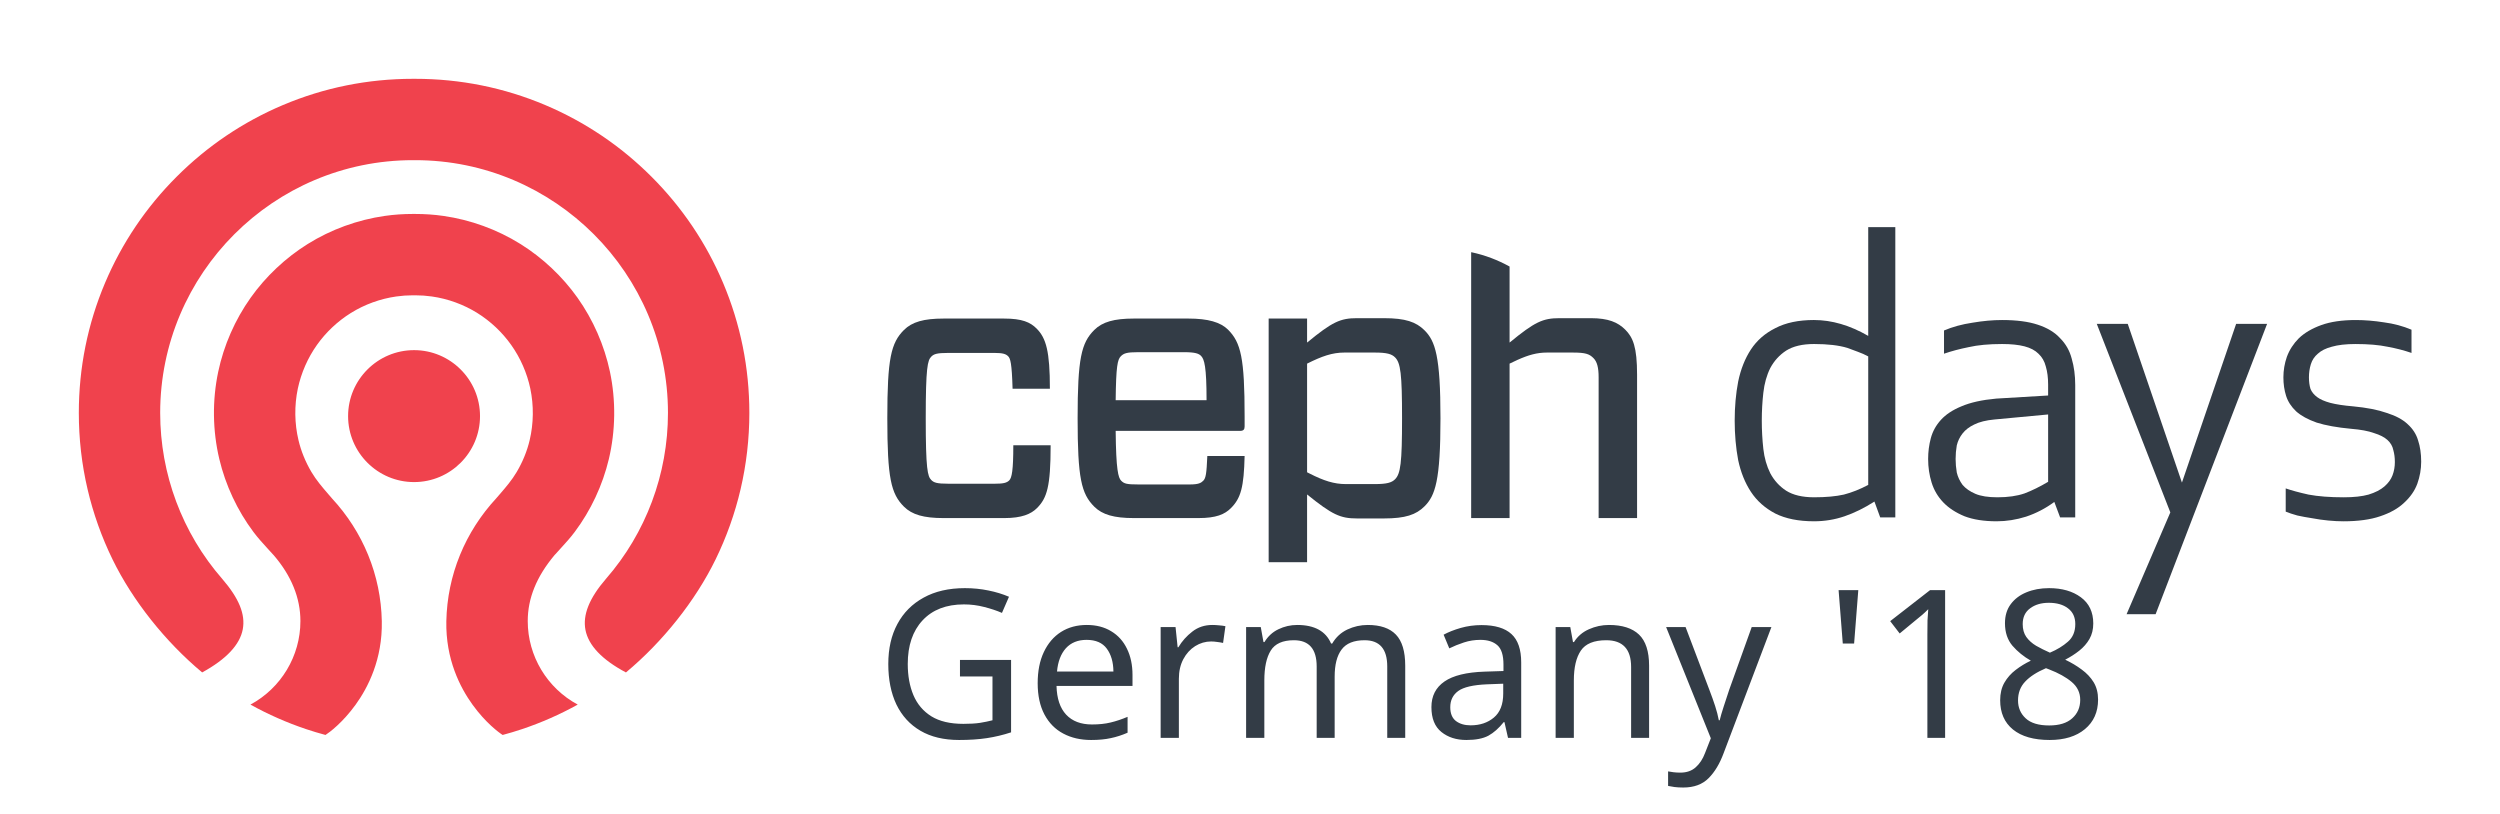
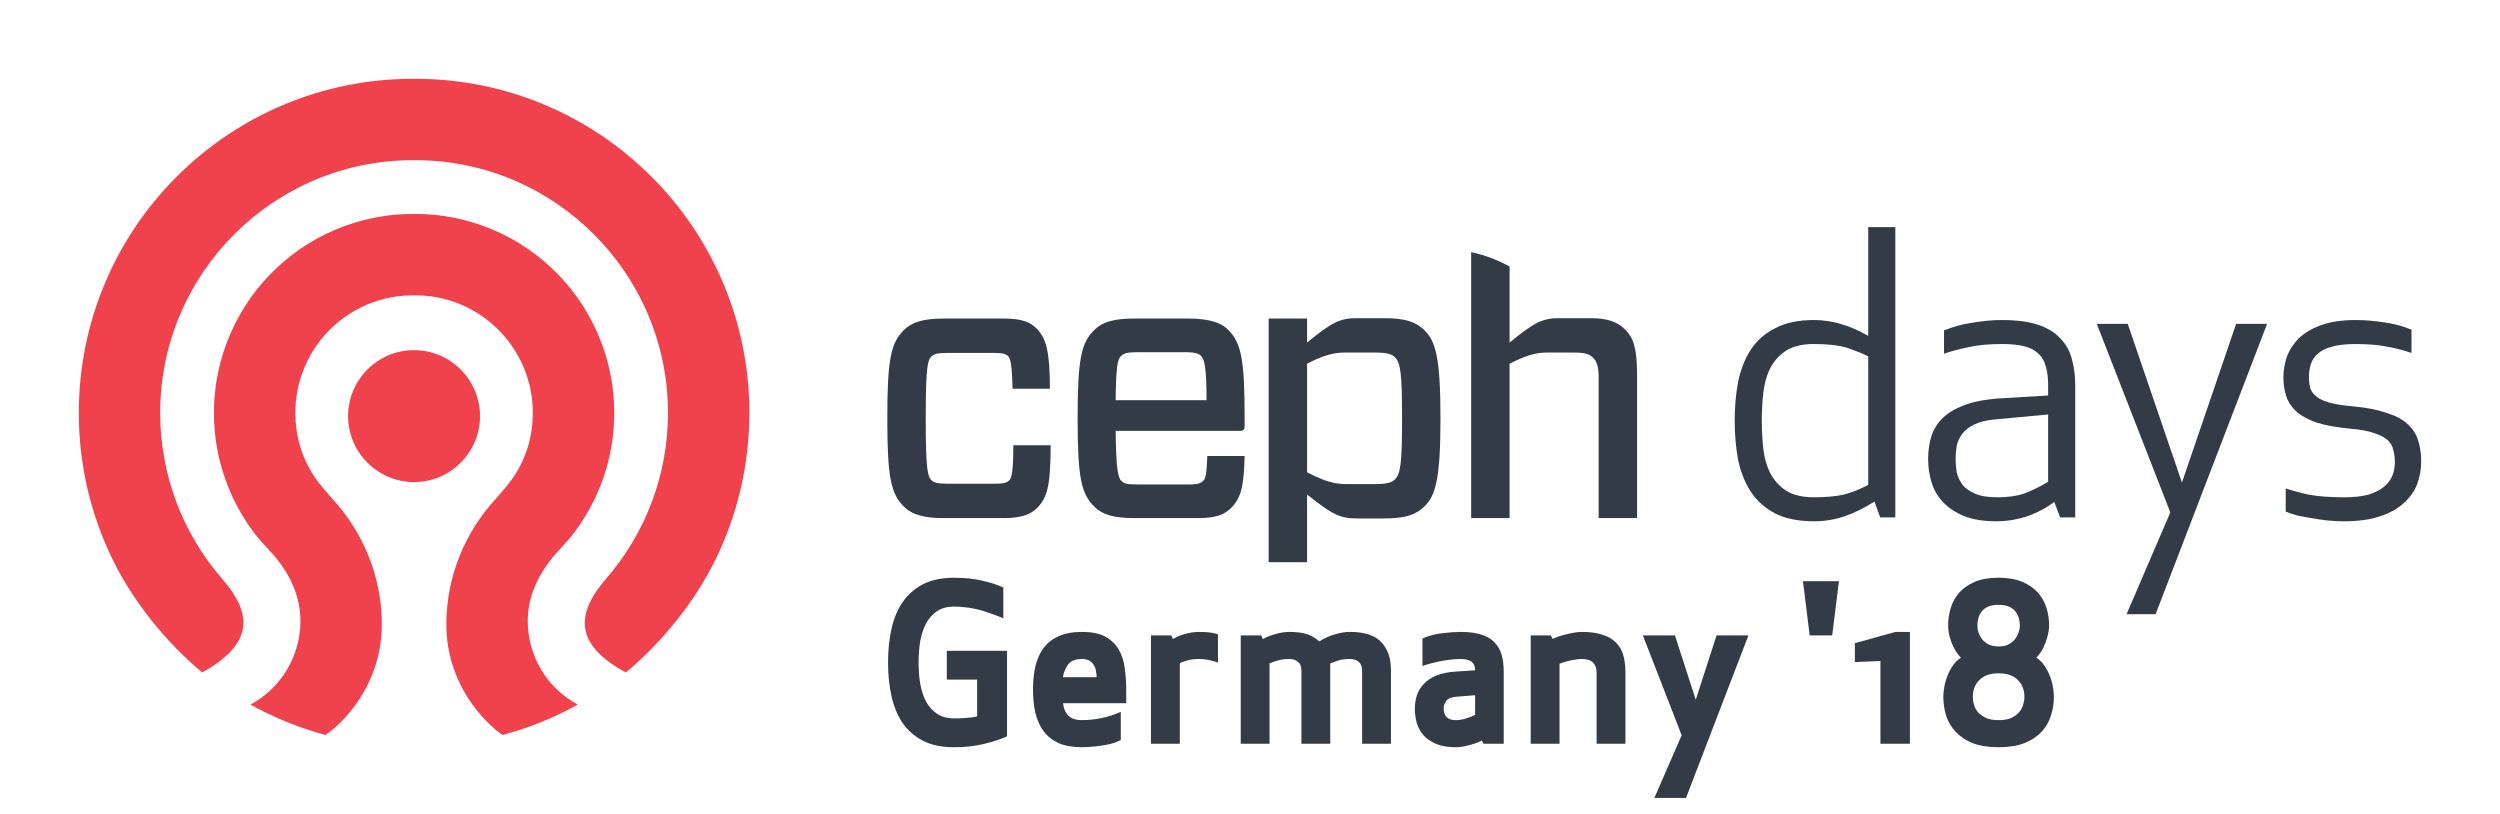
- <svg xmlns="http://www.w3.org/2000/svg" viewBox="0 0 317.19 103.249" height="110.132" width="338.336" version="1.1" id="svg2">
+ <svg xmlns="http://www.w3.org/2000/svg" id="svg2" version="1.1" width="338.336" height="110.132" viewBox="0 0 317.19 103.249">
  <defs id="defs6" />
-   <g transform="translate(-26.85185,-0.04595135)" id="g4216">
-     <g transform="matrix(0.4687262,0,0,0.4687262,89.2963,31.79146)" id="g4232">
-       <g transform="matrix(1.264528,0,0,1.264528,-331.8705,-100.7119)" id="g7238">
-         <path d="m 381.991,121.402 c 0,8.86 -0.793,11.31 -2.928,13.448 -1.265,1.265 -3.244,2.134 -6.963,2.134 h -13.05 c -4.192,0 -6.721,-0.712 -8.463,-2.45 -2.766,-2.77 -3.557,-6.092 -3.557,-18.904 0,-12.813 0.791,-16.137 3.557,-18.904 1.743,-1.74 4.271,-2.45 8.463,-2.45 h 12.974 c 3.873,0 5.612,0.788 6.958,2.135 2.055,2.055 2.849,4.903 2.849,12.889 h -7.987 c -0.16,-5.536 -0.476,-6.483 -0.952,-6.958 -0.476,-0.474 -1.107,-0.711 -2.926,-0.711 h -9.887 c -2.451,0 -3.084,0.238 -3.636,0.791 -0.791,0.789 -1.188,2.292 -1.188,13.209 0,10.913 0.396,12.416 1.188,13.207 0.553,0.554 1.186,0.791 3.636,0.791 h 9.964 c 1.742,0 2.536,-0.158 3.085,-0.711 0.555,-0.555 0.872,-2.138 0.872,-7.515 h 7.991" id="path3049-5" style="fill:#333c46;fill-opacity:1;fill-rule:nonzero;stroke:none" />
-         <path d="m 395.911,111.752 h 19.456 c 0,-7.196 -0.476,-8.779 -1.184,-9.491 -0.478,-0.474 -1.188,-0.789 -3.638,-0.789 h -9.811 c -2.451,0 -3.084,0.237 -3.717,0.869 -0.712,0.714 -1.025,2.134 -1.106,9.411 z m 0,6.566 c 0.081,8.382 0.552,10.043 1.188,10.676 0.634,0.634 1.185,0.792 3.636,0.792 h 11.073 c 1.821,0 2.375,-0.317 2.851,-0.792 0.55,-0.554 0.708,-1.502 0.87,-5.299 h 7.985 c -0.157,6.643 -0.791,9.016 -2.928,11.154 -1.343,1.345 -3.162,2.134 -6.958,2.134 h -13.841 c -4.193,0 -6.724,-0.712 -8.464,-2.45 -2.77,-2.77 -3.557,-6.092 -3.557,-18.904 0,-12.813 0.786,-16.137 3.557,-18.904 1.74,-1.74 4.271,-2.45 8.464,-2.45 h 11.705 c 4.194,0 6.881,0.788 8.466,2.37 2.765,2.768 3.556,6.092 3.556,18.588 v 2.135 c 0,0.63 -0.236,0.949 -0.951,0.949 h -26.653" id="path3051-2" style="fill:#333c46;fill-opacity:1;fill-rule:nonzero;stroke:none" />
-         <path d="m 455.711,128.68 c -0.71,0.711 -1.743,1.027 -4.348,1.027 h -6.173 c -2.532,0 -4.731,-0.714 -7.751,-2.25 -0.184,-0.094 -0.36,-0.181 -0.553,-0.279 v -23.256 c 3.165,-1.581 5.378,-2.371 7.991,-2.371 h 6.487 c 2.605,0 3.638,0.316 4.348,1.027 1.185,1.185 1.502,3.477 1.502,13.051 0,9.573 -0.317,11.863 -1.502,13.05 z m -2.377,-34.488 h -5.769 c -3.562,0 -5.301,0.794 -10.68,5.223 v -5.139 h -8.225 V 146.426 c 2.962,0 8.225,0 8.225,0 v -14.502 c 5.378,4.348 7.118,5.139 10.68,5.139 h 5.769 c 4.592,0 6.885,-0.791 8.704,-2.607 2.292,-2.295 3.401,-5.538 3.401,-18.825 0,-13.289 -1.109,-16.534 -3.401,-18.825 -1.819,-1.819 -4.111,-2.613 -8.704,-2.613" id="path3053-7" style="fill:#333c46;fill-opacity:1;fill-rule:nonzero;stroke:none" />
-         <path d="m 504.989,96.646 c -1.583,-1.583 -3.638,-2.454 -7.356,-2.454 h -6.721 c -3.56,0 -5.299,0.794 -10.68,5.223 V 83.136 c -2.553,-1.401 -5.218,-2.429 -8.166,-3.061 -0.021,0.001 -0.037,0.014 -0.059,0.021 v 56.888 h 8.225 v -33.061 c 0.603,-0.301 1.165,-0.564 1.708,-0.807 2.309,-1.037 4.169,-1.564 6.281,-1.564 h 5.537 c 2.768,0 3.559,0.316 4.429,1.188 0.791,0.79 1.106,2.054 1.106,4.111 v 30.134 h 8.23 v -30.687 c 0,-5.933 -0.873,-7.989 -2.534,-9.65" id="path3055-0" style="fill:#333c46;fill-opacity:1;fill-rule:nonzero;stroke:none" />
-         <g id="text4224" style="font-style:normal;font-weight:normal;font-size:82.853px;line-height:125%;font-family:sans-serif;letter-spacing:0px;word-spacing:0px;fill:#333c46;fill-opacity:1;stroke:none;stroke-width:1px;stroke-linecap:butt;stroke-linejoin:miter;stroke-opacity:1">
-           <path id="path4143" style="font-style:normal;font-variant:normal;font-weight:500;font-stretch:normal;font-family:'Apex Sans Book';-inkscape-font-specification:'Apex Sans Book, Medium';letter-spacing:-4.943px;fill:#333c46;fill-opacity:1" d="m 552.528,100.553 q -2.734,-0.829 -7.125,-0.829 -3.728,0 -5.965,1.409 -2.154,1.409 -3.397,3.728 -1.16,2.32 -1.491,5.303 -0.331,2.9 -0.331,5.965 0,3.066 0.331,6.048 0.331,2.9 1.491,5.22 1.243,2.32 3.397,3.728 2.237,1.409 5.965,1.409 3.811,0 6.38,-0.58 2.568,-0.663 5.22,-2.071 v -27.507 q -1.077,-0.58 -2.237,-0.994 -1.077,-0.414 -2.237,-0.829 z m -7.125,-5.965 q 5.717,0 11.599,3.397 V 74.703 h 5.8 v 62.14 h -3.231 l -1.243,-3.397 q -3.231,2.071 -6.38,3.148 -3.148,1.077 -6.545,1.077 -4.971,0 -8.285,-1.657 -3.314,-1.74 -5.22,-4.64 -1.906,-2.9 -2.734,-6.794 -0.746,-3.977 -0.746,-8.451 0,-4.474 0.746,-8.368 0.829,-3.977 2.734,-6.877 1.906,-2.9 5.22,-4.557 3.314,-1.74 8.285,-1.74 z" />
-           <path id="path4145" style="font-style:normal;font-variant:normal;font-weight:500;font-stretch:normal;font-family:'Apex Sans Book';-inkscape-font-specification:'Apex Sans Book, Medium';letter-spacing:-4.943px;fill:#333c46;fill-opacity:1" d="m 583.995,115.881 q -2.651,0.249 -4.308,1.077 -1.574,0.746 -2.486,1.906 -0.911,1.16 -1.243,2.568 -0.249,1.409 -0.249,2.9 0,1.409 0.249,2.9 0.331,1.409 1.243,2.651 0.994,1.16 2.734,1.906 1.74,0.746 4.723,0.746 3.397,0 5.8,-0.829 2.403,-0.911 5.054,-2.486 v -14.416 z m 11.517,-7.457 q 0,-2.237 -0.497,-3.894 -0.414,-1.657 -1.574,-2.734 -1.077,-1.077 -2.983,-1.574 -1.906,-0.497 -4.805,-0.497 -4.226,0 -7.125,0.663 -2.9,0.58 -5.303,1.409 v -4.971 q 2.734,-1.16 6.048,-1.657 3.397,-0.58 6.38,-0.58 4.64,0 7.622,0.994 3.066,0.994 4.805,2.9 1.823,1.823 2.486,4.391 0.746,2.568 0.746,5.634 v 28.336 h -3.231 l -1.243,-3.314 q -2.817,2.071 -6.048,3.148 -3.148,0.994 -6.297,0.994 -4.06,0 -6.877,-1.077 -2.817,-1.16 -4.557,-2.983 -1.74,-1.823 -2.486,-4.226 -0.746,-2.403 -0.746,-5.054 0,-2.32 0.58,-4.474 0.58,-2.154 2.154,-3.894 1.574,-1.74 4.391,-2.9 2.9,-1.243 7.457,-1.657 l 11.102,-0.663 z" />
-           <path id="path4147" style="font-style:normal;font-variant:normal;font-weight:500;font-stretch:normal;font-family:'Apex Sans Book';-inkscape-font-specification:'Apex Sans Book, Medium';letter-spacing:-4.943px;fill:#333c46;fill-opacity:1" d="m 612.557,95.416 11.599,33.97 11.599,-33.97 h 6.628 L 618.522,157.556 h -6.214 l 9.362,-21.79 -15.742,-40.349 z" />
-           <path id="path4149" style="font-style:normal;font-variant:normal;font-weight:500;font-stretch:normal;font-family:'Apex Sans Book';-inkscape-font-specification:'Apex Sans Book, Medium';letter-spacing:-4.943px;fill:#333c46;fill-opacity:1" d="m 651.341,106.85 q 0,1.409 0.331,2.486 0.414,0.994 1.409,1.74 0.994,0.746 2.817,1.243 1.906,0.497 4.888,0.746 4.391,0.414 7.208,1.409 2.9,0.911 4.474,2.403 1.657,1.491 2.237,3.48 0.663,1.988 0.663,4.557 0,2.403 -0.829,4.723 -0.829,2.237 -2.817,4.06 -1.906,1.823 -5.137,2.9 -3.148,1.077 -7.871,1.077 -1.491,0 -3.231,-0.166 -1.74,-0.166 -3.48,-0.497 -1.657,-0.249 -3.148,-0.58 -1.491,-0.414 -2.486,-0.829 v -4.971 q 1.906,0.663 4.888,1.326 3.066,0.58 7.54,0.58 3.231,0 5.303,-0.58 2.154,-0.663 3.397,-1.74 1.243,-1.077 1.74,-2.403 0.497,-1.326 0.497,-2.817 0,-1.409 -0.331,-2.568 -0.249,-1.243 -1.243,-2.154 -0.994,-0.911 -2.9,-1.491 -1.823,-0.663 -4.888,-0.911 -4.474,-0.414 -7.374,-1.326 -2.817,-0.994 -4.391,-2.403 -1.574,-1.491 -2.154,-3.314 -0.58,-1.823 -0.58,-3.977 0,-2.237 0.746,-4.391 0.829,-2.237 2.568,-3.977 1.823,-1.74 4.805,-2.817 2.983,-1.077 7.374,-1.077 2.9,0 6.048,0.497 3.148,0.414 5.883,1.574 v 4.971 q -2.403,-0.829 -5.137,-1.326 -2.734,-0.58 -6.877,-0.58 -3.066,0 -5.054,0.58 -1.906,0.497 -2.983,1.491 -1.077,0.911 -1.491,2.237 -0.414,1.326 -0.414,2.817 z" />
+   <g id="g898">
+     <g transform="translate(-26.85185,-0.04595135)" id="g4216">
+       <g transform="matrix(0.4687262,0,0,0.4687262,89.2963,31.79146)" id="g4232">
+         <g transform="matrix(1.264528,0,0,1.264528,-331.8705,-100.7119)" id="g7238">
+           <path d="m 381.991,121.402 c 0,8.86 -0.793,11.31 -2.928,13.448 -1.265,1.265 -3.244,2.134 -6.963,2.134 h -13.05 c -4.192,0 -6.721,-0.712 -8.463,-2.45 -2.766,-2.77 -3.557,-6.092 -3.557,-18.904 0,-12.813 0.791,-16.137 3.557,-18.904 1.743,-1.74 4.271,-2.45 8.463,-2.45 h 12.974 c 3.873,0 5.612,0.788 6.958,2.135 2.055,2.055 2.849,4.903 2.849,12.889 h -7.987 c -0.16,-5.536 -0.476,-6.483 -0.952,-6.958 -0.476,-0.474 -1.107,-0.711 -2.926,-0.711 h -9.887 c -2.451,0 -3.084,0.238 -3.636,0.791 -0.791,0.789 -1.188,2.292 -1.188,13.209 0,10.913 0.396,12.416 1.188,13.207 0.553,0.554 1.186,0.791 3.636,0.791 h 9.964 c 1.742,0 2.536,-0.158 3.085,-0.711 0.555,-0.555 0.872,-2.138 0.872,-7.515 h 7.991" id="path3049-5" style="fill:#333c46;fill-opacity:1;fill-rule:nonzero;stroke:none" />
+           <path d="m 395.911,111.752 h 19.456 c 0,-7.196 -0.476,-8.779 -1.184,-9.491 -0.478,-0.474 -1.188,-0.789 -3.638,-0.789 h -9.811 c -2.451,0 -3.084,0.237 -3.717,0.869 -0.712,0.714 -1.025,2.134 -1.106,9.411 z m 0,6.566 c 0.081,8.382 0.552,10.043 1.188,10.676 0.634,0.634 1.185,0.792 3.636,0.792 h 11.073 c 1.821,0 2.375,-0.317 2.851,-0.792 0.55,-0.554 0.708,-1.502 0.87,-5.299 h 7.985 c -0.157,6.643 -0.791,9.016 -2.928,11.154 -1.343,1.345 -3.162,2.134 -6.958,2.134 h -13.841 c -4.193,0 -6.724,-0.712 -8.464,-2.45 -2.77,-2.77 -3.557,-6.092 -3.557,-18.904 0,-12.813 0.786,-16.137 3.557,-18.904 1.74,-1.74 4.271,-2.45 8.464,-2.45 h 11.705 c 4.194,0 6.881,0.788 8.466,2.37 2.765,2.768 3.556,6.092 3.556,18.588 v 2.135 c 0,0.63 -0.236,0.949 -0.951,0.949 h -26.653" id="path3051-2" style="fill:#333c46;fill-opacity:1;fill-rule:nonzero;stroke:none" />
+           <path d="m 455.711,128.68 c -0.71,0.711 -1.743,1.027 -4.348,1.027 h -6.173 c -2.532,0 -4.731,-0.714 -7.751,-2.25 -0.184,-0.094 -0.36,-0.181 -0.553,-0.279 v -23.256 c 3.165,-1.581 5.378,-2.371 7.991,-2.371 h 6.487 c 2.605,0 3.638,0.316 4.348,1.027 1.185,1.185 1.502,3.477 1.502,13.051 0,9.573 -0.317,11.863 -1.502,13.05 z m -2.377,-34.488 h -5.769 c -3.562,0 -5.301,0.794 -10.68,5.223 v -5.139 h -8.225 V 146.426 c 2.962,0 8.225,0 8.225,0 v -14.502 c 5.378,4.348 7.118,5.139 10.68,5.139 h 5.769 c 4.592,0 6.885,-0.791 8.704,-2.607 2.292,-2.295 3.401,-5.538 3.401,-18.825 0,-13.289 -1.109,-16.534 -3.401,-18.825 -1.819,-1.819 -4.111,-2.613 -8.704,-2.613" id="path3053-7" style="fill:#333c46;fill-opacity:1;fill-rule:nonzero;stroke:none" />
+           <path d="m 504.989,96.646 c -1.583,-1.583 -3.638,-2.454 -7.356,-2.454 h -6.721 c -3.56,0 -5.299,0.794 -10.68,5.223 V 83.136 c -2.553,-1.401 -5.218,-2.429 -8.166,-3.061 -0.021,0.001 -0.037,0.014 -0.059,0.021 v 56.888 h 8.225 v -33.061 c 0.603,-0.301 1.165,-0.564 1.708,-0.807 2.309,-1.037 4.169,-1.564 6.281,-1.564 h 5.537 c 2.768,0 3.559,0.316 4.429,1.188 0.791,0.79 1.106,2.054 1.106,4.111 v 30.134 h 8.23 v -30.687 c 0,-5.933 -0.873,-7.989 -2.534,-9.65" id="path3055-0" style="fill:#333c46;fill-opacity:1;fill-rule:nonzero;stroke:none" />
+           <g id="text4224" style="font-style:normal;font-weight:normal;font-size:82.853px;line-height:125%;font-family:sans-serif;letter-spacing:0px;word-spacing:0px;fill:#333c46;fill-opacity:1;stroke:none;stroke-width:1px;stroke-linecap:butt;stroke-linejoin:miter;stroke-opacity:1">
+             <path id="path4143" style="font-style:normal;font-variant:normal;font-weight:500;font-stretch:normal;font-family:'Apex Sans Book';-inkscape-font-specification:'Apex Sans Book, Medium';letter-spacing:-4.943px;fill:#333c46;fill-opacity:1" d="m 552.528,100.553 q -2.734,-0.829 -7.125,-0.829 -3.728,0 -5.965,1.409 -2.154,1.409 -3.397,3.728 -1.16,2.32 -1.491,5.303 -0.331,2.9 -0.331,5.965 0,3.066 0.331,6.048 0.331,2.9 1.491,5.22 1.243,2.32 3.397,3.728 2.237,1.409 5.965,1.409 3.811,0 6.38,-0.58 2.568,-0.663 5.22,-2.071 v -27.507 q -1.077,-0.58 -2.237,-0.994 -1.077,-0.414 -2.237,-0.829 z m -7.125,-5.965 q 5.717,0 11.599,3.397 V 74.703 h 5.8 v 62.14 h -3.231 l -1.243,-3.397 q -3.231,2.071 -6.38,3.148 -3.148,1.077 -6.545,1.077 -4.971,0 -8.285,-1.657 -3.314,-1.74 -5.22,-4.64 -1.906,-2.9 -2.734,-6.794 -0.746,-3.977 -0.746,-8.451 0,-4.474 0.746,-8.368 0.829,-3.977 2.734,-6.877 1.906,-2.9 5.22,-4.557 3.314,-1.74 8.285,-1.74 z" />
+             <path id="path4145" style="font-style:normal;font-variant:normal;font-weight:500;font-stretch:normal;font-family:'Apex Sans Book';-inkscape-font-specification:'Apex Sans Book, Medium';letter-spacing:-4.943px;fill:#333c46;fill-opacity:1" d="m 583.995,115.881 q -2.651,0.249 -4.308,1.077 -1.574,0.746 -2.486,1.906 -0.911,1.16 -1.243,2.568 -0.249,1.409 -0.249,2.9 0,1.409 0.249,2.9 0.331,1.409 1.243,2.651 0.994,1.16 2.734,1.906 1.74,0.746 4.723,0.746 3.397,0 5.8,-0.829 2.403,-0.911 5.054,-2.486 v -14.416 z m 11.517,-7.457 q 0,-2.237 -0.497,-3.894 -0.414,-1.657 -1.574,-2.734 -1.077,-1.077 -2.983,-1.574 -1.906,-0.497 -4.805,-0.497 -4.226,0 -7.125,0.663 -2.9,0.58 -5.303,1.409 v -4.971 q 2.734,-1.16 6.048,-1.657 3.397,-0.58 6.38,-0.58 4.64,0 7.622,0.994 3.066,0.994 4.805,2.9 1.823,1.823 2.486,4.391 0.746,2.568 0.746,5.634 v 28.336 h -3.231 l -1.243,-3.314 q -2.817,2.071 -6.048,3.148 -3.148,0.994 -6.297,0.994 -4.06,0 -6.877,-1.077 -2.817,-1.16 -4.557,-2.983 -1.74,-1.823 -2.486,-4.226 -0.746,-2.403 -0.746,-5.054 0,-2.32 0.58,-4.474 0.58,-2.154 2.154,-3.894 1.574,-1.74 4.391,-2.9 2.9,-1.243 7.457,-1.657 l 11.102,-0.663 z" />
+             <path id="path4147" style="font-style:normal;font-variant:normal;font-weight:500;font-stretch:normal;font-family:'Apex Sans Book';-inkscape-font-specification:'Apex Sans Book, Medium';letter-spacing:-4.943px;fill:#333c46;fill-opacity:1" d="m 612.557,95.416 11.599,33.97 11.599,-33.97 h 6.628 L 618.522,157.556 h -6.214 l 9.362,-21.79 -15.742,-40.349 z" />
+             <path id="path4149" style="font-style:normal;font-variant:normal;font-weight:500;font-stretch:normal;font-family:'Apex Sans Book';-inkscape-font-specification:'Apex Sans Book, Medium';letter-spacing:-4.943px;fill:#333c46;fill-opacity:1" d="m 651.341,106.85 q 0,1.409 0.331,2.486 0.414,0.994 1.409,1.74 0.994,0.746 2.817,1.243 1.906,0.497 4.888,0.746 4.391,0.414 7.208,1.409 2.9,0.911 4.474,2.403 1.657,1.491 2.237,3.48 0.663,1.988 0.663,4.557 0,2.403 -0.829,4.723 -0.829,2.237 -2.817,4.06 -1.906,1.823 -5.137,2.9 -3.148,1.077 -7.871,1.077 -1.491,0 -3.231,-0.166 -1.74,-0.166 -3.48,-0.497 -1.657,-0.249 -3.148,-0.58 -1.491,-0.414 -2.486,-0.829 v -4.971 q 1.906,0.663 4.888,1.326 3.066,0.58 7.54,0.58 3.231,0 5.303,-0.58 2.154,-0.663 3.397,-1.74 1.243,-1.077 1.74,-2.403 0.497,-1.326 0.497,-2.817 0,-1.409 -0.331,-2.568 -0.249,-1.243 -1.243,-2.154 -0.994,-0.911 -2.9,-1.491 -1.823,-0.663 -4.888,-0.911 -4.474,-0.414 -7.374,-1.326 -2.817,-0.994 -4.391,-2.403 -1.574,-1.491 -2.154,-3.314 -0.58,-1.823 -0.58,-3.977 0,-2.237 0.746,-4.391 0.829,-2.237 2.568,-3.977 1.823,-1.74 4.805,-2.817 2.983,-1.077 7.374,-1.077 2.9,0 6.048,0.497 3.148,0.414 5.883,1.574 v 4.971 q -2.403,-0.829 -5.137,-1.326 -2.734,-0.58 -6.877,-0.58 -3.066,0 -5.054,0.58 -1.906,0.497 -2.983,1.491 -1.077,0.911 -1.491,2.237 -0.414,1.326 -0.414,2.817 z" />
+           </g>
        </g>
+         <path id="path3043-5" d="m -21.448,-46.393 c -12.207,0 -24.05,2.39 -35.206,7.108 -10.77,4.557 -20.444,11.076 -28.743,19.382 -8.308,8.301 -14.827,17.975 -19.387,28.741 -4.718,11.159 -7.103,23.011 -7.103,35.212 0,6.971 0.789,13.919 2.368,20.653 1.533,6.552 3.807,12.944 6.761,18.996 5.446,11.151 14.275,22.269 24.259,30.59 6.512,-3.56 10.206,-7.484 10.991,-11.683 0.756,-4.033 -1.014,-8.376 -5.575,-13.657 -10.822,-12.416 -16.781,-28.358 -16.781,-44.9 0,-37.723 30.687,-68.421 68.416,-68.421 0.064,0 0.311,0.005 0.311,0.005 0,0 0.242,-0.005 0.303,-0.005 37.727,0 68.418,30.698 68.418,68.421 0,16.542 -5.958,32.484 -16.776,44.895 -4.527,5.246 -6.343,9.774 -5.556,13.843 0.816,4.203 4.503,8.072 10.957,11.507 9.998,-8.324 18.821,-19.44 24.267,-30.595 2.958,-6.052 5.232,-12.444 6.764,-18.996 1.573,-6.734 2.373,-13.682 2.373,-20.653 0,-12.2 -2.392,-24.052 -7.111,-35.212 C 57.945,-1.929 51.422,-11.602 43.121,-19.903 34.818,-28.209 25.144,-34.727 14.378,-39.285 3.219,-44.003 -8.627,-46.393 -20.834,-46.393 h -0.311 z m -0.034,36.579 c -2.548,0 -5.098,0.173 -7.587,0.531 -7.351,1.048 -14.563,3.672 -20.855,7.598 -6.006,3.745 -11.351,8.774 -15.449,14.545 -4.237,5.965 -7.277,12.899 -8.782,20.047 -1.635,7.754 -1.532,15.925 0.298,23.627 1.684,7.084 4.875,13.905 9.23,19.721 1.167,1.567 2.473,2.996 3.852,4.51 0.459,0.499 0.927,1.012 1.399,1.536 0.013,0.017 0.027,0.025 0.036,0.039 0.055,0.056 0.129,0.125 0.2,0.21 4.8,5.577 7.235,11.585 7.235,17.848 0,9.465 -5.256,18.148 -13.525,22.596 4.81,2.669 9.871,4.899 15.068,6.642 1.727,0.578 3.482,1.107 5.243,1.578 1.052,-0.661 4.639,-3.331 8.147,-8.181 3.354,-4.634 7.307,-12.32 7.098,-22.614 -0.123,-6.196 -1.37,-12.23 -3.697,-17.926 -2.311,-5.647 -5.621,-10.822 -9.849,-15.374 l -0.019,-0.034 c -0.317,-0.361 -0.622,-0.721 -0.935,-1.078 -1.594,-1.849 -3.239,-3.756 -4.559,-5.989 -1.616,-2.745 -2.794,-5.631 -3.492,-8.582 -1.086,-4.557 -1.144,-9.394 -0.181,-13.983 0.898,-4.219 2.684,-8.308 5.189,-11.833 2.425,-3.415 5.59,-6.395 9.147,-8.613 3.711,-2.316 7.971,-3.866 12.307,-4.481 1.464,-0.211 2.98,-0.319 4.497,-0.319 h 0.324 0.326 c 1.52,0 3.033,0.108 4.502,0.319 4.338,0.615 8.597,2.165 12.304,4.481 3.557,2.218 6.718,5.198 9.144,8.613 2.505,3.525 4.298,7.614 5.189,11.833 0.965,4.589 0.902,9.426 -0.176,13.983 -0.701,2.951 -1.878,5.837 -3.497,8.582 -1.313,2.233 -2.961,4.141 -4.554,5.989 -0.314,0.356 -0.622,0.716 -0.933,1.078 l -0.026,0.034 c -4.221,4.553 -7.536,9.727 -9.846,15.374 -2.328,5.696 -3.57,11.73 -3.699,17.926 -0.206,10.294 3.745,17.981 7.103,22.614 3.5,4.849 7.091,7.519 8.142,8.181 1.76,-0.471 3.525,-0.999 5.251,-1.578 5.197,-1.743 10.259,-3.972 15.071,-6.642 -8.278,-4.448 -13.532,-13.131 -13.532,-22.596 0,-6.178 2.365,-12.016 7.23,-17.838 0.067,-0.093 0.144,-0.165 0.2,-0.22 0.017,-0.015 0.028,-0.027 0.044,-0.039 0.473,-0.525 0.938,-1.037 1.391,-1.536 1.384,-1.514 2.686,-2.943 3.855,-4.51 4.36,-5.816 7.547,-12.637 9.235,-19.721 1.825,-7.702 1.929,-15.873 0.3,-23.627 C 30.37,25.759 27.33,18.825 23.096,12.86 18.997,7.089 13.653,2.06 7.647,-1.685 1.354,-5.611 -5.857,-8.235 -13.211,-9.282 c -2.486,-0.358 -5.042,-0.531 -7.59,-0.531 h -0.324 -0.358 z m 0.339,36.864 c -9.844,0 -17.856,8.011 -17.856,17.858 0,9.846 8.012,17.856 17.856,17.856 9.844,0 17.853,-8.01 17.853,-17.856 0,-9.848 -8.01,-17.858 -17.853,-17.858 z" style="fill:#f0424d;fill-opacity:1;fill-rule:nonzero;stroke:none" />
      </g>
-       <path id="path3043-5" d="m -21.448,-46.393 c -12.207,0 -24.05,2.39 -35.206,7.108 -10.77,4.557 -20.444,11.076 -28.743,19.382 -8.308,8.301 -14.827,17.975 -19.387,28.741 -4.718,11.159 -7.103,23.011 -7.103,35.212 0,6.971 0.789,13.919 2.368,20.653 1.533,6.552 3.807,12.944 6.761,18.996 5.446,11.151 14.275,22.269 24.259,30.59 6.512,-3.56 10.206,-7.484 10.991,-11.683 0.756,-4.033 -1.014,-8.376 -5.575,-13.657 -10.822,-12.416 -16.781,-28.358 -16.781,-44.9 0,-37.723 30.687,-68.421 68.416,-68.421 0.064,0 0.311,0.005 0.311,0.005 0,0 0.242,-0.005 0.303,-0.005 37.727,0 68.418,30.698 68.418,68.421 0,16.542 -5.958,32.484 -16.776,44.895 -4.527,5.246 -6.343,9.774 -5.556,13.843 0.816,4.203 4.503,8.072 10.957,11.507 9.998,-8.324 18.821,-19.44 24.267,-30.595 2.958,-6.052 5.232,-12.444 6.764,-18.996 1.573,-6.734 2.373,-13.682 2.373,-20.653 0,-12.2 -2.392,-24.052 -7.111,-35.212 C 57.945,-1.929 51.422,-11.602 43.121,-19.903 34.818,-28.209 25.144,-34.727 14.378,-39.285 3.219,-44.003 -8.627,-46.393 -20.834,-46.393 h -0.311 z m -0.034,36.579 c -2.548,0 -5.098,0.173 -7.587,0.531 -7.351,1.048 -14.563,3.672 -20.855,7.598 -6.006,3.745 -11.351,8.774 -15.449,14.545 -4.237,5.965 -7.277,12.899 -8.782,20.047 -1.635,7.754 -1.532,15.925 0.298,23.627 1.684,7.084 4.875,13.905 9.23,19.721 1.167,1.567 2.473,2.996 3.852,4.51 0.459,0.499 0.927,1.012 1.399,1.536 0.013,0.017 0.027,0.025 0.036,0.039 0.055,0.056 0.129,0.125 0.2,0.21 4.8,5.577 7.235,11.585 7.235,17.848 0,9.465 -5.256,18.148 -13.525,22.596 4.81,2.669 9.871,4.899 15.068,6.642 1.727,0.578 3.482,1.107 5.243,1.578 1.052,-0.661 4.639,-3.331 8.147,-8.181 3.354,-4.634 7.307,-12.32 7.098,-22.614 -0.123,-6.196 -1.37,-12.23 -3.697,-17.926 -2.311,-5.647 -5.621,-10.822 -9.849,-15.374 l -0.019,-0.034 c -0.317,-0.361 -0.622,-0.721 -0.935,-1.078 -1.594,-1.849 -3.239,-3.756 -4.559,-5.989 -1.616,-2.745 -2.794,-5.631 -3.492,-8.582 -1.086,-4.557 -1.144,-9.394 -0.181,-13.983 0.898,-4.219 2.684,-8.308 5.189,-11.833 2.425,-3.415 5.59,-6.395 9.147,-8.613 3.711,-2.316 7.971,-3.866 12.307,-4.481 1.464,-0.211 2.98,-0.319 4.497,-0.319 h 0.324 0.326 c 1.52,0 3.033,0.108 4.502,0.319 4.338,0.615 8.597,2.165 12.304,4.481 3.557,2.218 6.718,5.198 9.144,8.613 2.505,3.525 4.298,7.614 5.189,11.833 0.965,4.589 0.902,9.426 -0.176,13.983 -0.701,2.951 -1.878,5.837 -3.497,8.582 -1.313,2.233 -2.961,4.141 -4.554,5.989 -0.314,0.356 -0.622,0.716 -0.933,1.078 l -0.026,0.034 c -4.221,4.553 -7.536,9.727 -9.846,15.374 -2.328,5.696 -3.57,11.73 -3.699,17.926 -0.206,10.294 3.745,17.981 7.103,22.614 3.5,4.849 7.091,7.519 8.142,8.181 1.76,-0.471 3.525,-0.999 5.251,-1.578 5.197,-1.743 10.259,-3.972 15.071,-6.642 -8.278,-4.448 -13.532,-13.131 -13.532,-22.596 0,-6.178 2.365,-12.016 7.23,-17.838 0.067,-0.093 0.144,-0.165 0.2,-0.22 0.017,-0.015 0.028,-0.027 0.044,-0.039 0.473,-0.525 0.938,-1.037 1.391,-1.536 1.384,-1.514 2.686,-2.943 3.855,-4.51 4.36,-5.816 7.547,-12.637 9.235,-19.721 1.825,-7.702 1.929,-15.873 0.3,-23.627 C 30.37,25.759 27.33,18.825 23.096,12.86 18.997,7.089 13.653,2.06 7.647,-1.685 1.354,-5.611 -5.857,-8.235 -13.211,-9.282 c -2.486,-0.358 -5.042,-0.531 -7.59,-0.531 h -0.324 -0.358 z m 0.339,36.864 c -9.844,0 -17.856,8.011 -17.856,17.858 0,9.846 8.012,17.856 17.856,17.856 9.844,0 17.853,-8.01 17.853,-17.856 0,-9.848 -8.01,-17.858 -17.853,-17.858 z" style="fill:#f0424d;fill-opacity:1;fill-rule:nonzero;stroke:none" />
    </g>
+     <path d="m 121.058,94.805 q 2.09,0 3.74,-0.412 1.677,-0.385 2.97,-0.963 v -10.863 h -7.645 v 3.658 h 3.85 v 4.675 q -0.632,0.138 -1.43,0.193 -0.77,0.055 -1.485,0.055 -1.265,0 -2.118,-0.55 -0.853,-0.55 -1.403,-1.512 -0.522,-0.963 -0.77,-2.255 -0.22,-1.292 -0.22,-2.777 0,-1.485 0.22,-2.777 0.247,-1.292 0.77,-2.255 0.55,-0.963 1.403,-1.512 0.853,-0.55 2.118,-0.55 0.66,0 1.32,0.083 0.688,0.055 1.43,0.22 0.743,0.165 1.595,0.468 0.853,0.275 1.897,0.715 v -3.905 q -1.045,-0.495 -2.612,-0.853 -1.567,-0.385 -3.63,-0.385 -2.393,0 -4.015,0.853 -1.595,0.853 -2.585,2.337 -0.963,1.458 -1.375,3.41 -0.412,1.952 -0.412,4.152 0,2.2 0.412,4.152 0.412,1.952 1.375,3.438 0.99,1.458 2.585,2.31 1.623,0.853 4.015,0.853 z" style="font-style:normal;font-variant:normal;font-weight:normal;font-stretch:normal;font-size:27.5px;line-height:23.438px;font-family:ApexSansBoldST;-inkscape-font-specification:'ApexSansBoldST, Normal';font-variant-ligatures:normal;font-variant-caps:normal;font-variant-numeric:normal;font-feature-settings:normal;text-align:start;letter-spacing:0px;word-spacing:0px;writing-mode:lr-tb;text-anchor:start;fill:#333c46;fill-opacity:1;stroke:none;stroke-width:0.938px;stroke-linecap:butt;stroke-linejoin:miter;stroke-opacity:1" id="path844" />
+     <path d="m 142.888,89.222 v -1.732 q 0,-1.458 -0.193,-2.777 -0.165,-1.32 -0.77,-2.31 -0.578,-1.018 -1.677,-1.623 -1.1,-0.605 -2.97,-0.605 -1.76,0 -2.97,0.55 -1.183,0.522 -1.897,1.485 -0.715,0.963 -1.045,2.31 -0.302,1.347 -0.302,2.97 0,1.623 0.302,2.97 0.33,1.347 1.045,2.31 0.715,0.963 1.897,1.512 1.21,0.522 2.97,0.522 0.495,0 1.1,-0.055 0.632,-0.028 1.292,-0.138 0.66,-0.083 1.32,-0.247 0.66,-0.193 1.21,-0.468 v -3.575 q -1.265,0.55 -2.502,0.797 -1.21,0.247 -2.42,0.247 -1.238,0 -1.788,-0.632 -0.55,-0.632 -0.605,-1.512 z m -5.61,-5.61 q 0.55,0 0.907,0.193 0.357,0.193 0.55,0.522 0.22,0.302 0.302,0.715 0.083,0.412 0.11,0.88 h -4.29 q 0.165,-0.99 0.688,-1.65 0.522,-0.66 1.732,-0.66 z" style="font-style:normal;font-variant:normal;font-weight:normal;font-stretch:normal;font-size:27.5px;line-height:23.438px;font-family:ApexSansBoldST;-inkscape-font-specification:'ApexSansBoldST, Normal';font-variant-ligatures:normal;font-variant-caps:normal;font-variant-numeric:normal;font-feature-settings:normal;text-align:start;letter-spacing:0px;word-spacing:0px;writing-mode:lr-tb;text-anchor:start;fill:#333c46;fill-opacity:1;stroke:none;stroke-width:0.938px;stroke-linecap:butt;stroke-linejoin:miter;stroke-opacity:1" id="path846" />
+     <path d="m 154.529,80.477 q -0.193,-0.083 -0.797,-0.193 -0.605,-0.11 -1.595,-0.11 -0.853,0 -1.732,0.247 -0.853,0.22 -1.595,0.66 l -0.193,-0.468 h -2.585 v 13.75 h 3.658 v -10.23 q 0.385,-0.193 1.018,-0.357 0.632,-0.165 1.43,-0.165 0.632,0 1.292,0.138 0.66,0.138 1.1,0.33 z" style="font-style:normal;font-variant:normal;font-weight:normal;font-stretch:normal;font-size:27.5px;line-height:23.438px;font-family:ApexSansBoldST;-inkscape-font-specification:'ApexSansBoldST, Normal';font-variant-ligatures:normal;font-variant-caps:normal;font-variant-numeric:normal;font-feature-settings:normal;text-align:start;letter-spacing:0px;word-spacing:0px;writing-mode:lr-tb;text-anchor:start;fill:#333c46;fill-opacity:1;stroke:none;stroke-width:0.938px;stroke-linecap:butt;stroke-linejoin:miter;stroke-opacity:1" id="path848" />
+     <path d="m 163.551,80.175 q -0.743,0 -1.65,0.247 -0.907,0.247 -1.677,0.66 l -0.22,-0.468 h -2.585 v 13.75 h 3.658 v -10.203 q 0.468,-0.193 1.045,-0.357 0.605,-0.193 1.43,-0.193 0.715,0 1.127,0.357 0.44,0.357 0.44,1.127 v 9.268 h 3.658 v -10.203 q 0.357,-0.138 0.935,-0.33 0.605,-0.22 1.54,-0.22 0.715,0 1.127,0.357 0.44,0.357 0.44,1.127 v 9.268 h 3.658 v -9.405 q 0,-2.2 -1.238,-3.493 -1.21,-1.292 -3.987,-1.292 -0.88,0 -1.952,0.33 -1.073,0.33 -1.925,0.88 -0.55,-0.55 -1.43,-0.88 -0.88,-0.33 -2.393,-0.33 z" style="font-style:normal;font-variant:normal;font-weight:normal;font-stretch:normal;font-size:27.5px;line-height:23.438px;font-family:ApexSansBoldST;-inkscape-font-specification:'ApexSansBoldST, Normal';font-variant-ligatures:normal;font-variant-caps:normal;font-variant-numeric:normal;font-feature-settings:normal;text-align:start;letter-spacing:0px;word-spacing:0px;writing-mode:lr-tb;text-anchor:start;fill:#333c46;fill-opacity:1;stroke:none;stroke-width:0.938px;stroke-linecap:butt;stroke-linejoin:miter;stroke-opacity:1" id="path850" />
+     <path d="m 184.708,85.207 q -1.43,0.083 -2.447,0.495 -0.99,0.412 -1.595,1.045 -0.605,0.632 -0.88,1.43 -0.275,0.797 -0.275,1.705 0,0.963 0.247,1.87 0.275,0.88 0.88,1.567 0.605,0.66 1.595,1.073 0.99,0.412 2.475,0.412 0.743,0 1.65,-0.247 0.907,-0.22 1.65,-0.605 l 0.22,0.412 h 2.558 v -9.158 q 0,-1.127 -0.247,-2.062 -0.247,-0.935 -0.88,-1.595 -0.605,-0.66 -1.677,-1.018 -1.045,-0.357 -2.667,-0.357 -0.963,0 -2.31,0.165 -1.32,0.138 -2.53,0.66 v 3.493 q 1.127,-0.385 2.447,-0.632 1.347,-0.247 2.393,-0.247 0.99,0 1.403,0.357 0.44,0.357 0.44,1.073 z m 2.447,2.998 v 2.502 q -0.412,0.22 -1.127,0.44 -0.688,0.22 -1.265,0.22 -0.522,0 -0.853,-0.138 -0.302,-0.138 -0.468,-0.357 -0.165,-0.22 -0.22,-0.468 -0.055,-0.275 -0.055,-0.522 0,-0.522 0.33,-0.963 0.33,-0.44 1.292,-0.522 z" style="font-style:normal;font-variant:normal;font-weight:normal;font-stretch:normal;font-size:27.5px;line-height:23.438px;font-family:ApexSansBoldST;-inkscape-font-specification:'ApexSansBoldST, Normal';font-variant-ligatures:normal;font-variant-caps:normal;font-variant-numeric:normal;font-feature-settings:normal;text-align:start;letter-spacing:0px;word-spacing:0px;writing-mode:lr-tb;text-anchor:start;fill:#333c46;fill-opacity:1;stroke:none;stroke-width:0.938px;stroke-linecap:butt;stroke-linejoin:miter;stroke-opacity:1" id="path852" />
+     <path d="m 202.57,94.365 h 3.658 v -9.075 q 0,-1.238 -0.275,-2.172 -0.275,-0.963 -0.935,-1.595 -0.632,-0.66 -1.705,-0.99 -1.045,-0.357 -2.585,-0.357 -0.44,0 -0.963,0.083 -0.522,0.083 -1.045,0.22 -0.495,0.11 -0.963,0.275 -0.44,0.165 -0.77,0.302 l -0.22,-0.44 h -2.558 v 13.75 h 3.658 v -10.148 q 0.165,-0.055 0.44,-0.165 0.302,-0.11 0.688,-0.193 0.412,-0.11 0.853,-0.165 0.44,-0.083 0.88,-0.083 0.963,0 1.403,0.468 0.44,0.468 0.44,1.21 z" style="font-style:normal;font-variant:normal;font-weight:normal;font-stretch:normal;font-size:27.5px;line-height:23.438px;font-family:ApexSansBoldST;-inkscape-font-specification:'ApexSansBoldST, Normal';font-variant-ligatures:normal;font-variant-caps:normal;font-variant-numeric:normal;font-feature-settings:normal;text-align:start;letter-spacing:0px;word-spacing:0px;writing-mode:lr-tb;text-anchor:start;fill:#333c46;fill-opacity:1;stroke:none;stroke-width:0.938px;stroke-linecap:butt;stroke-linejoin:miter;stroke-opacity:1" id="path854" />
+     <path d="m 208.441,80.615 4.923,12.678 -3.465,7.948 h 4.015 l 7.92,-20.625 h -4.043 l -2.64,8.168 -2.64,-8.168 z" style="font-style:normal;font-variant:normal;font-weight:normal;font-stretch:normal;font-size:27.5px;line-height:23.438px;font-family:ApexSansBoldST;-inkscape-font-specification:'ApexSansBoldST, Normal';font-variant-ligatures:normal;font-variant-caps:normal;font-variant-numeric:normal;font-feature-settings:normal;text-align:start;letter-spacing:0px;word-spacing:0px;writing-mode:lr-tb;text-anchor:start;fill:#333c46;fill-opacity:1;stroke:none;stroke-width:0.938px;stroke-linecap:butt;stroke-linejoin:miter;stroke-opacity:1" id="path856" />
+     <path d="m 232.464,80.615 0.853,-6.875 h -4.565 l 0.853,6.875 z" style="font-style:normal;font-variant:normal;font-weight:normal;font-stretch:normal;font-size:27.5px;line-height:23.438px;font-family:ApexSansBoldST;-inkscape-font-specification:'ApexSansBoldST, Normal';font-variant-ligatures:normal;font-variant-caps:normal;font-variant-numeric:normal;font-feature-settings:normal;text-align:start;letter-spacing:0px;word-spacing:0px;writing-mode:lr-tb;text-anchor:start;fill:#333c46;fill-opacity:1;stroke:none;stroke-width:0.938px;stroke-linecap:butt;stroke-linejoin:miter;stroke-opacity:1" id="path858" />
+     <path d="m 240.48,80.175 -5.143,1.43 v 2.393 l 3.245,-0.138 v 10.505 h 3.74 v -14.19 z" style="font-style:normal;font-variant:normal;font-weight:normal;font-stretch:normal;font-size:27.5px;line-height:23.438px;font-family:ApexSansBoldST;-inkscape-font-specification:'ApexSansBoldST, Normal';font-variant-ligatures:normal;font-variant-caps:normal;font-variant-numeric:normal;font-feature-settings:normal;text-align:start;letter-spacing:0px;word-spacing:0px;writing-mode:lr-tb;text-anchor:start;fill:#333c46;fill-opacity:1;stroke:none;stroke-width:0.938px;stroke-linecap:butt;stroke-linejoin:miter;stroke-opacity:1" id="path860" />
+     <path d="m 253.578,94.805 q 1.952,0 3.272,-0.522 1.347,-0.55 2.172,-1.43 0.825,-0.88 1.183,-2.035 0.385,-1.155 0.385,-2.393 0,-0.632 -0.138,-1.347 -0.138,-0.743 -0.412,-1.403 -0.275,-0.688 -0.688,-1.265 -0.412,-0.605 -0.99,-0.963 0.357,-0.357 0.66,-0.853 0.302,-0.495 0.495,-1.045 0.22,-0.55 0.33,-1.1 0.138,-0.578 0.138,-1.073 0,-1.155 -0.33,-2.228 -0.33,-1.1 -1.1,-1.952 -0.743,-0.853 -1.98,-1.375 -1.21,-0.522 -2.998,-0.522 -1.788,0 -3.025,0.522 -1.21,0.522 -1.98,1.375 -0.743,0.853 -1.073,1.952 -0.33,1.073 -0.33,2.228 0,0.495 0.11,1.073 0.138,0.55 0.33,1.1 0.22,0.55 0.522,1.045 0.302,0.495 0.66,0.853 -0.578,0.357 -0.99,0.963 -0.412,0.578 -0.688,1.265 -0.275,0.66 -0.412,1.403 -0.138,0.715 -0.138,1.347 0,1.238 0.357,2.393 0.385,1.155 1.21,2.035 0.825,0.88 2.145,1.43 1.347,0.522 3.3,0.522 z m 0,-9.377 q 1.623,0 2.447,0.853 0.825,0.825 0.825,2.145 0,0.468 -0.165,0.99 -0.138,0.522 -0.522,0.963 -0.357,0.412 -0.99,0.715 -0.632,0.275 -1.595,0.275 -0.963,0 -1.595,-0.275 -0.632,-0.302 -1.018,-0.715 -0.357,-0.44 -0.522,-0.963 -0.138,-0.522 -0.138,-0.99 0,-1.32 0.825,-2.145 0.825,-0.853 2.447,-0.853 z m 0,-3.41 q -0.743,0 -1.265,-0.247 -0.495,-0.275 -0.825,-0.66 -0.302,-0.412 -0.468,-0.853 -0.138,-0.468 -0.138,-0.88 0,-0.412 0.11,-0.88 0.11,-0.468 0.385,-0.853 0.302,-0.412 0.825,-0.66 0.55,-0.247 1.375,-0.247 0.825,0 1.347,0.247 0.55,0.247 0.825,0.66 0.302,0.385 0.412,0.853 0.11,0.468 0.11,0.88 0,0.412 -0.165,0.88 -0.138,0.44 -0.468,0.853 -0.302,0.385 -0.825,0.66 -0.495,0.247 -1.238,0.247 z" style="font-style:normal;font-variant:normal;font-weight:normal;font-stretch:normal;font-size:27.5px;line-height:23.438px;font-family:ApexSansBoldST;-inkscape-font-specification:'ApexSansBoldST, Normal';font-variant-ligatures:normal;font-variant-caps:normal;font-variant-numeric:normal;font-feature-settings:normal;text-align:start;letter-spacing:0px;word-spacing:0px;writing-mode:lr-tb;text-anchor:start;fill:#333c46;fill-opacity:1;stroke:none;stroke-width:0.938px;stroke-linecap:butt;stroke-linejoin:miter;stroke-opacity:1" id="path862" />
  </g>
-   <text id="text826" y="93.622" x="111.111" style="font-style:normal;font-variant:normal;font-weight:normal;font-stretch:normal;font-size:20px;line-height:23.438px;font-family:ApexSansBoldT;-inkscape-font-specification:'ApexSansBoldT, Normal';font-variant-ligatures:normal;font-variant-caps:normal;font-variant-numeric:normal;font-feature-settings:normal;text-align:start;letter-spacing:0px;word-spacing:0px;writing-mode:lr-tb;text-anchor:start;fill:#333c46;fill-opacity:1;stroke:none;stroke-width:0.938px;stroke-linecap:butt;stroke-linejoin:miter;stroke-opacity:1" xml:space="preserve">
-     <tspan style="font-style:normal;font-variant:normal;font-weight:normal;font-stretch:normal;font-size:26.25px;font-family:ApexSansBoldT;-inkscape-font-specification:'ApexSansBoldT, Normal';font-variant-ligatures:normal;font-variant-caps:normal;font-variant-numeric:normal;font-feature-settings:normal;text-align:start;writing-mode:lr-tb;text-anchor:start;fill:#333c46;fill-opacity:1;stroke-width:0.938px" y="93.622" x="111.111" id="tspan824">Germany '18</tspan>
-   </text>
</svg>
